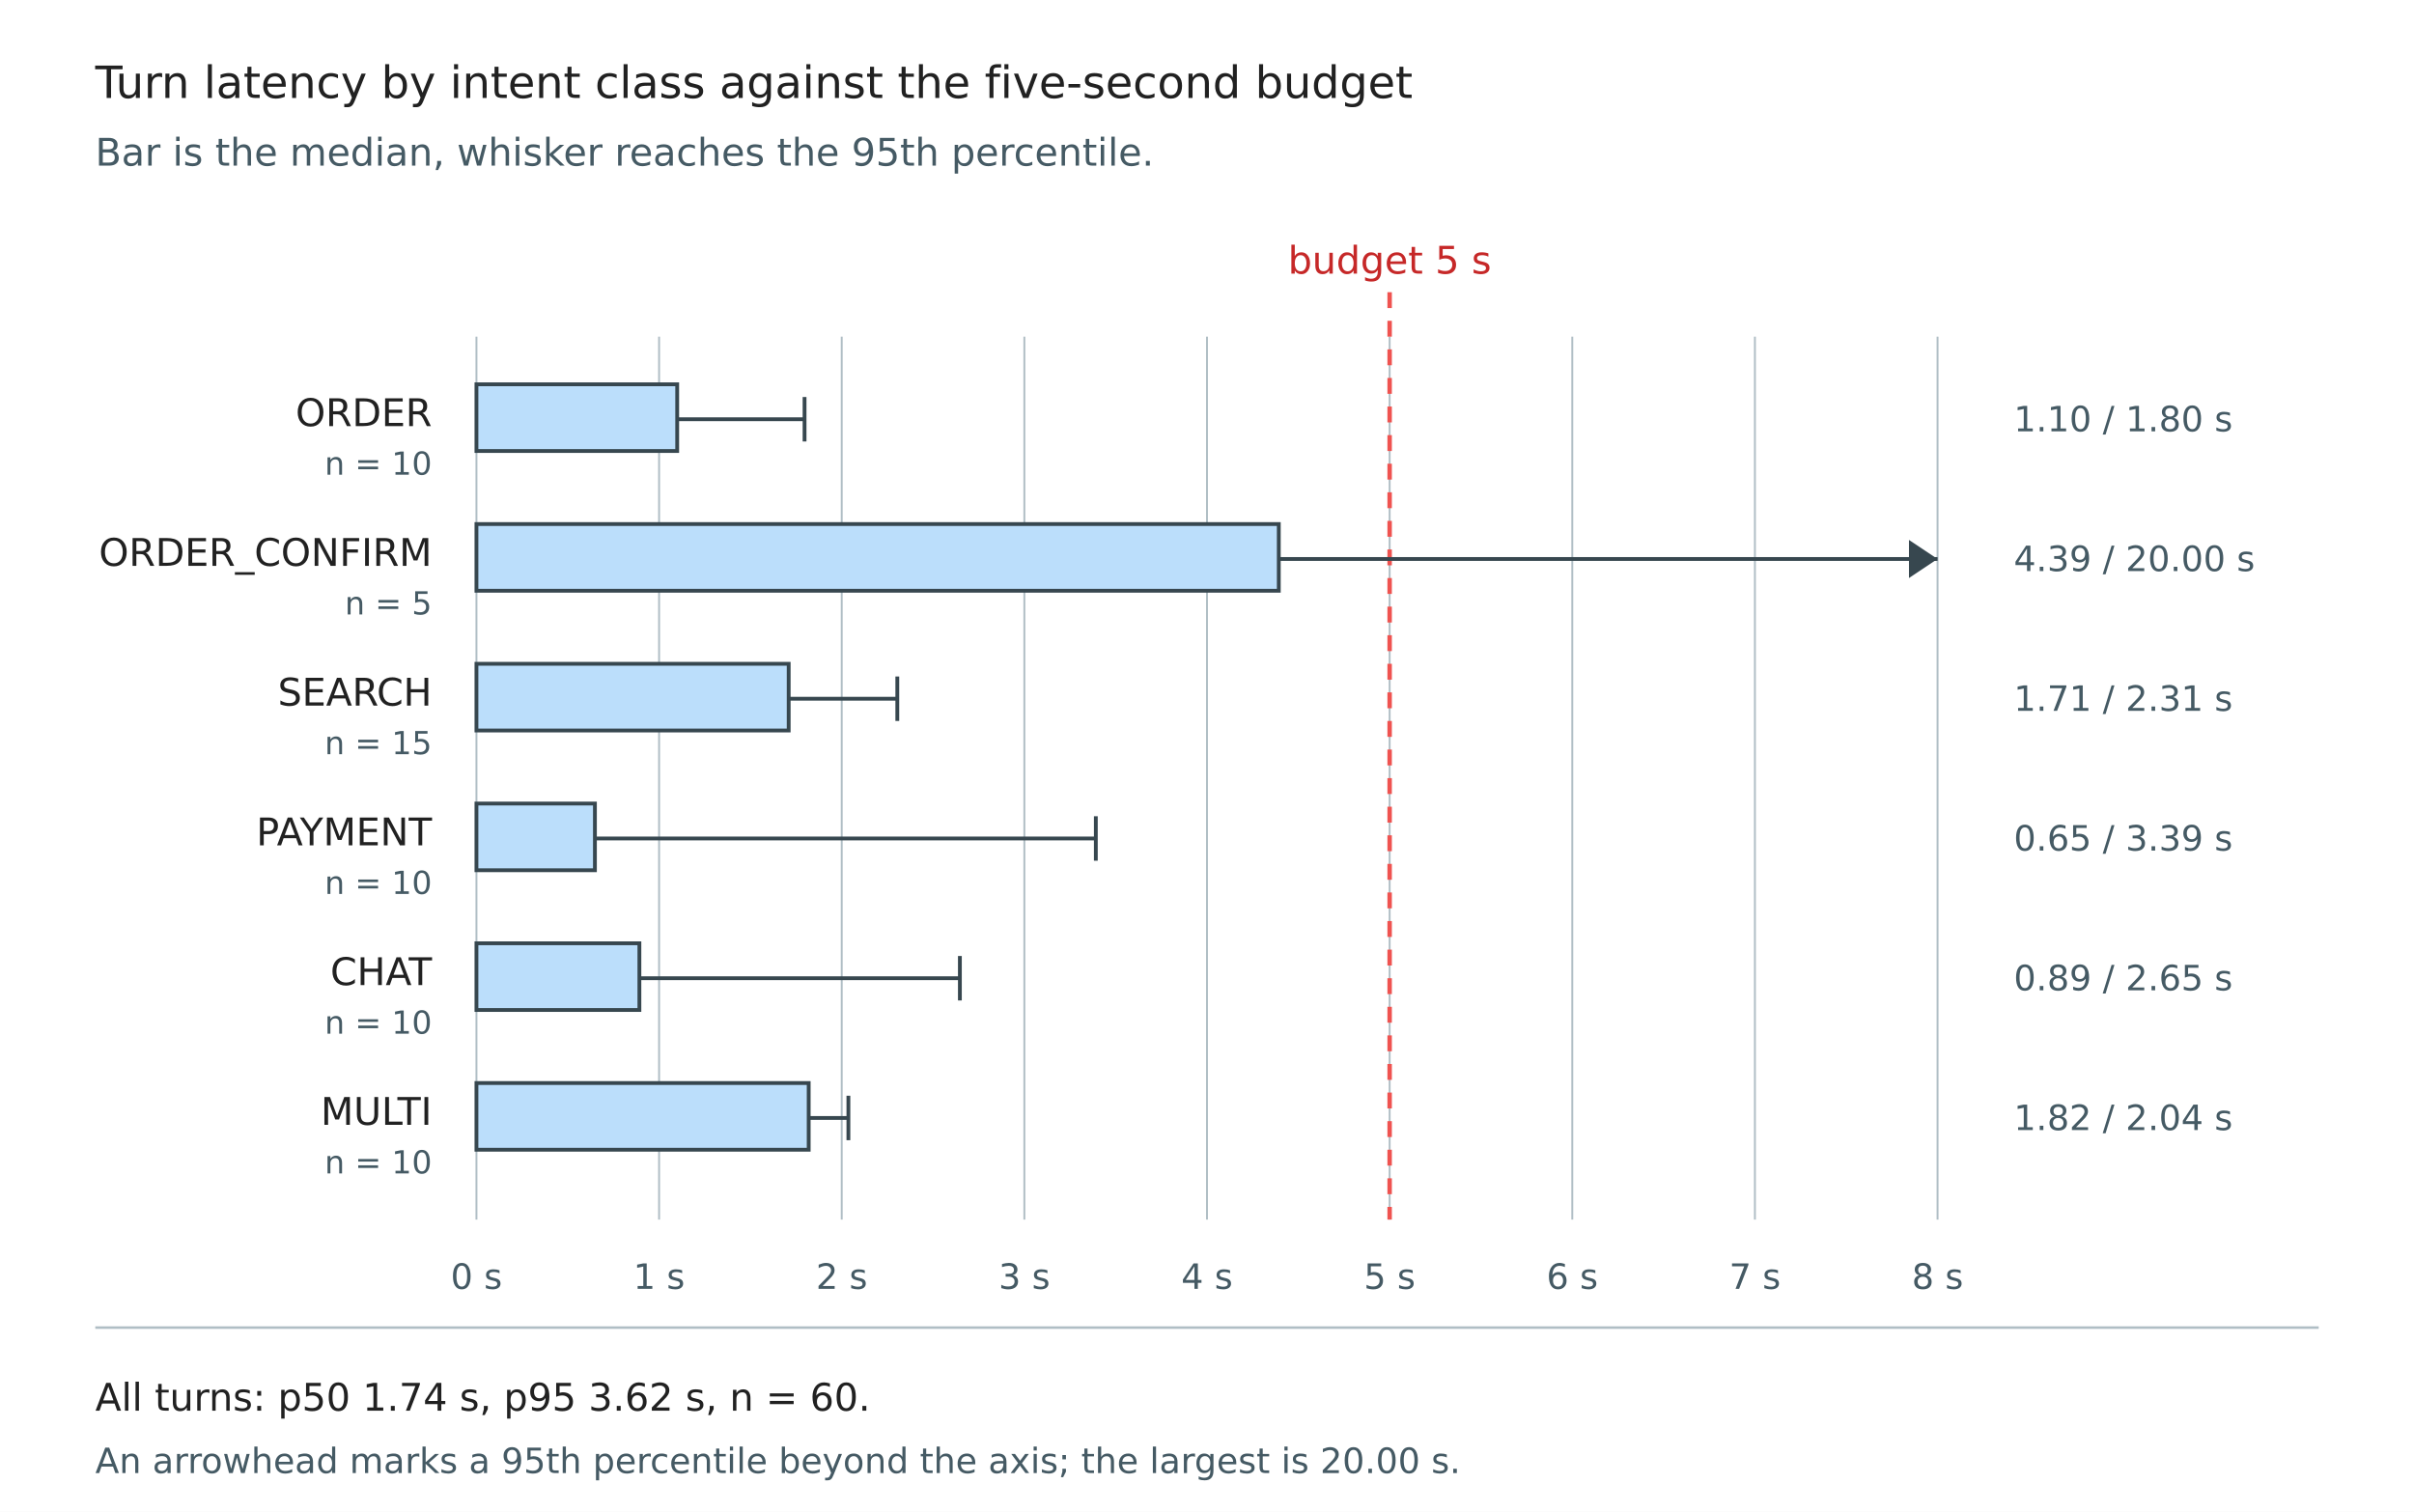
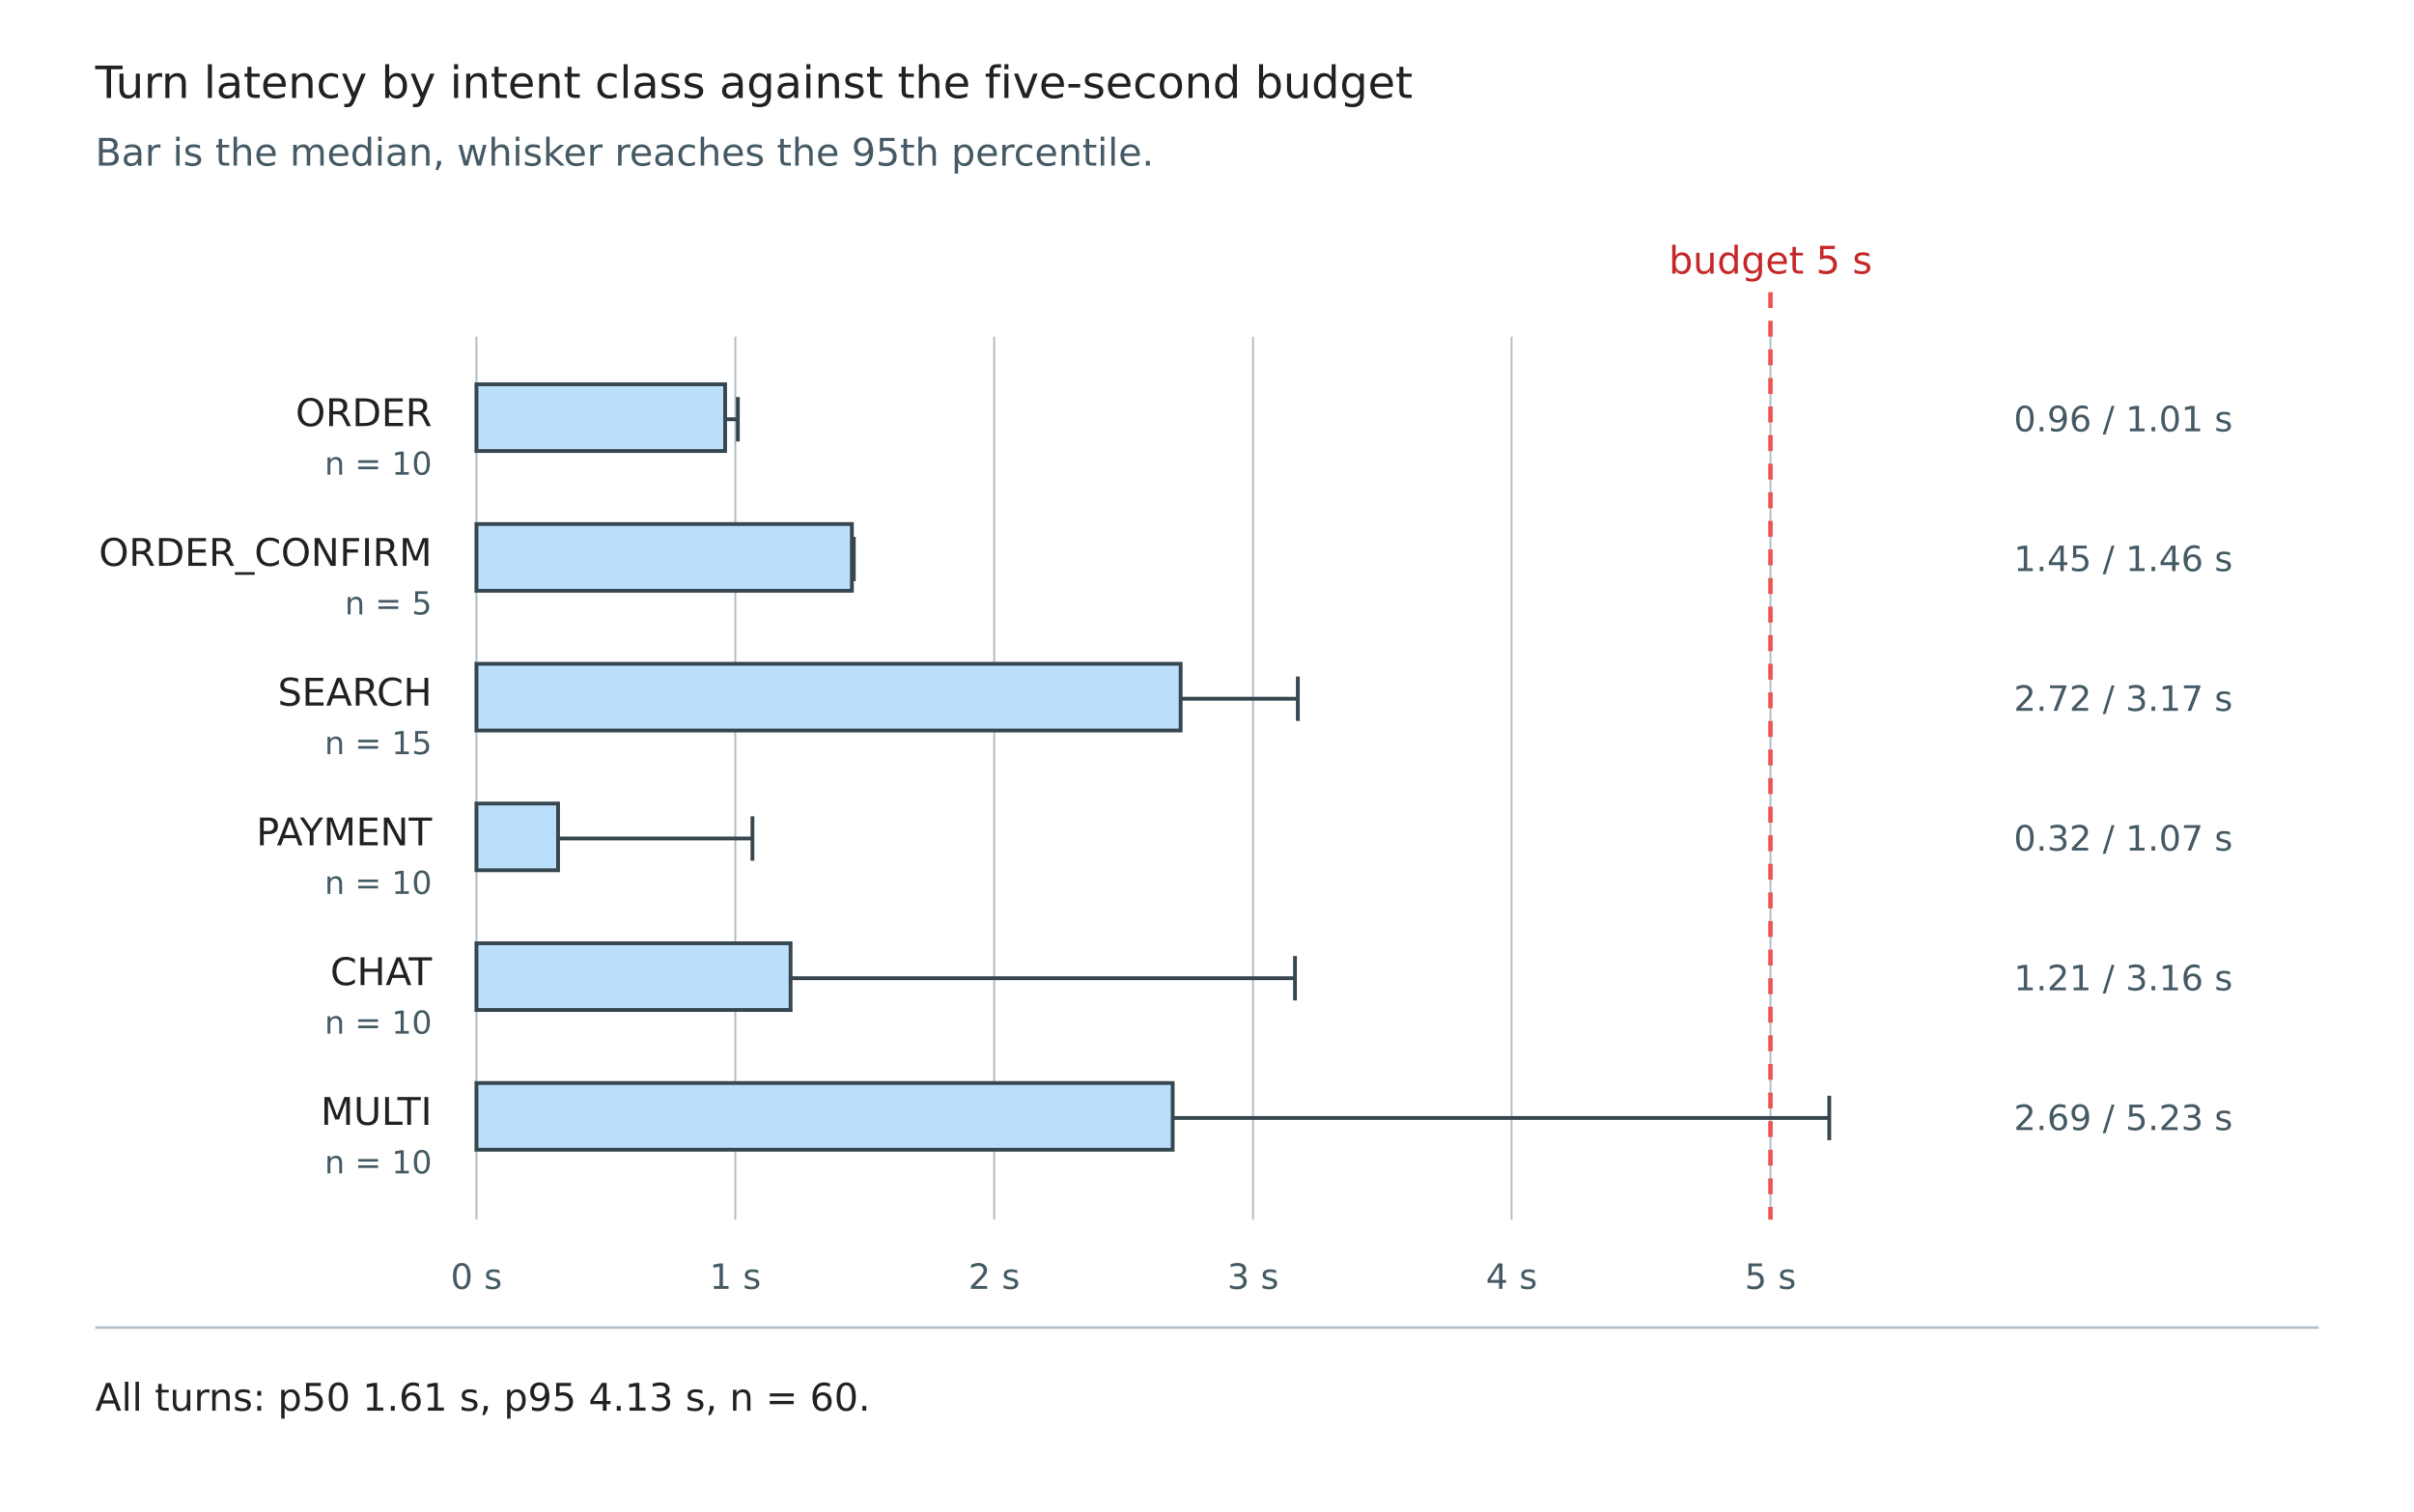
<svg xmlns="http://www.w3.org/2000/svg" width="760" height="476" viewBox="0 0 760 476">
  <rect width="760" height="476" fill="#FFFFFF" />
  <text x="30.0" y="26.0" font-family="DejaVu Sans, Verdana, sans-serif" font-size="14" fill="#212121" text-anchor="start" dominant-baseline="central">Turn latency by intent class against the five-second budget</text>
  <text x="30.0" y="48.0" font-family="DejaVu Sans, Verdana, sans-serif" font-size="12" fill="#455A64" text-anchor="start" dominant-baseline="central">Bar is the median, whisker reaches the 95th percentile.</text>
  <line x1="150.0" y1="106.0" x2="150.0" y2="384.0" stroke="#B0BEC5" stroke-width="0.6" />
  <text x="150.0" y="402.0" font-family="DejaVu Sans, Verdana, sans-serif" font-size="11" fill="#455A64" text-anchor="middle" dominant-baseline="central">0 s</text>
-   <line x1="207.5" y1="106.0" x2="207.5" y2="384.0" stroke="#B0BEC5" stroke-width="0.6" />
-   <text x="207.5" y="402.0" font-family="DejaVu Sans, Verdana, sans-serif" font-size="11" fill="#455A64" text-anchor="middle" dominant-baseline="central">1 s</text>
-   <line x1="265.0" y1="106.0" x2="265.0" y2="384.0" stroke="#B0BEC5" stroke-width="0.6" />
-   <text x="265.0" y="402.0" font-family="DejaVu Sans, Verdana, sans-serif" font-size="11" fill="#455A64" text-anchor="middle" dominant-baseline="central">2 s</text>
-   <line x1="322.5" y1="106.0" x2="322.5" y2="384.0" stroke="#B0BEC5" stroke-width="0.6" />
-   <text x="322.5" y="402.0" font-family="DejaVu Sans, Verdana, sans-serif" font-size="11" fill="#455A64" text-anchor="middle" dominant-baseline="central">3 s</text>
-   <line x1="380.0" y1="106.0" x2="380.0" y2="384.0" stroke="#B0BEC5" stroke-width="0.6" />
-   <text x="380.0" y="402.0" font-family="DejaVu Sans, Verdana, sans-serif" font-size="11" fill="#455A64" text-anchor="middle" dominant-baseline="central">4 s</text>
-   <line x1="437.5" y1="106.0" x2="437.5" y2="384.0" stroke="#B0BEC5" stroke-width="0.6" />
-   <text x="437.5" y="402.0" font-family="DejaVu Sans, Verdana, sans-serif" font-size="11" fill="#455A64" text-anchor="middle" dominant-baseline="central">5 s</text>
-   <line x1="495.0" y1="106.0" x2="495.0" y2="384.0" stroke="#B0BEC5" stroke-width="0.6" />
-   <text x="495.0" y="402.0" font-family="DejaVu Sans, Verdana, sans-serif" font-size="11" fill="#455A64" text-anchor="middle" dominant-baseline="central">6 s</text>
-   <line x1="552.5" y1="106.0" x2="552.5" y2="384.0" stroke="#B0BEC5" stroke-width="0.6" />
-   <text x="552.5" y="402.0" font-family="DejaVu Sans, Verdana, sans-serif" font-size="11" fill="#455A64" text-anchor="middle" dominant-baseline="central">7 s</text>
-   <line x1="610.0" y1="106.0" x2="610.0" y2="384.0" stroke="#B0BEC5" stroke-width="0.6" />
-   <text x="610.0" y="402.0" font-family="DejaVu Sans, Verdana, sans-serif" font-size="11" fill="#455A64" text-anchor="middle" dominant-baseline="central">8 s</text>
-   <line x1="437.5" y1="92.0" x2="437.5" y2="384.0" stroke="#EF5350" stroke-width="1.4" stroke-dasharray="5 4" />
-   <text x="437.5" y="82.0" font-family="DejaVu Sans, Verdana, sans-serif" font-size="12" fill="#C62828" text-anchor="middle" dominant-baseline="central">budget 5 s</text>
+   <line x1="231.5" y1="106.0" x2="231.5" y2="384.0" stroke="#B0BEC5" stroke-width="0.6" />
+   <text x="231.5" y="402.0" font-family="DejaVu Sans, Verdana, sans-serif" font-size="11" fill="#455A64" text-anchor="middle" dominant-baseline="central">1 s</text>
+   <line x1="313.0" y1="106.0" x2="313.0" y2="384.0" stroke="#B0BEC5" stroke-width="0.6" />
+   <text x="313.0" y="402.0" font-family="DejaVu Sans, Verdana, sans-serif" font-size="11" fill="#455A64" text-anchor="middle" dominant-baseline="central">2 s</text>
+   <line x1="394.5" y1="106.0" x2="394.5" y2="384.0" stroke="#B0BEC5" stroke-width="0.6" />
+   <text x="394.5" y="402.0" font-family="DejaVu Sans, Verdana, sans-serif" font-size="11" fill="#455A64" text-anchor="middle" dominant-baseline="central">3 s</text>
+   <line x1="475.9" y1="106.0" x2="475.9" y2="384.0" stroke="#B0BEC5" stroke-width="0.6" />
+   <text x="475.9" y="402.0" font-family="DejaVu Sans, Verdana, sans-serif" font-size="11" fill="#455A64" text-anchor="middle" dominant-baseline="central">4 s</text>
+   <line x1="557.4" y1="106.0" x2="557.4" y2="384.0" stroke="#B0BEC5" stroke-width="0.6" />
+   <text x="557.4" y="402.0" font-family="DejaVu Sans, Verdana, sans-serif" font-size="11" fill="#455A64" text-anchor="middle" dominant-baseline="central">5 s</text>
+   <line x1="557.4" y1="92.0" x2="557.4" y2="384.0" stroke="#EF5350" stroke-width="1.4" stroke-dasharray="5 4" />
+   <text x="557.4" y="82.0" font-family="DejaVu Sans, Verdana, sans-serif" font-size="12" fill="#C62828" text-anchor="middle" dominant-baseline="central">budget 5 s</text>
  <text x="136.0" y="130.0" font-family="DejaVu Sans, Verdana, sans-serif" font-size="12" fill="#212121" text-anchor="end" dominant-baseline="central">ORDER</text>
  <text x="136.0" y="146.0" font-family="DejaVu Sans, Verdana, sans-serif" font-size="10" fill="#455A64" text-anchor="end" dominant-baseline="central">n = 10</text>
-   <rect x="150.0" y="121.0" width="63.2" height="21.0" fill="#BBDEFB" stroke="#37474F" stroke-width="1.2" />
-   <line x1="213.2" y1="132.0" x2="253.3" y2="132.0" stroke="#37474F" stroke-width="1.2" />
-   <line x1="253.3" y1="125.0" x2="253.3" y2="139.0" stroke="#37474F" stroke-width="1.2" />
-   <text x="634.0" y="132.0" font-family="DejaVu Sans, Verdana, sans-serif" font-size="11" fill="#455A64" text-anchor="start" dominant-baseline="central">1.10 / 1.80 s</text>
+   <rect x="150.0" y="121.0" width="78.3" height="21.0" fill="#BBDEFB" stroke="#37474F" stroke-width="1.2" />
+   <line x1="228.3" y1="132.0" x2="232.3" y2="132.0" stroke="#37474F" stroke-width="1.2" />
+   <line x1="232.3" y1="125.0" x2="232.3" y2="139.0" stroke="#37474F" stroke-width="1.2" />
+   <text x="634.0" y="132.0" font-family="DejaVu Sans, Verdana, sans-serif" font-size="11" fill="#455A64" text-anchor="start" dominant-baseline="central">0.96 / 1.01 s</text>
  <text x="136.0" y="174.0" font-family="DejaVu Sans, Verdana, sans-serif" font-size="12" fill="#212121" text-anchor="end" dominant-baseline="central">ORDER_CONFIRM</text>
  <text x="136.0" y="190.0" font-family="DejaVu Sans, Verdana, sans-serif" font-size="10" fill="#455A64" text-anchor="end" dominant-baseline="central">n = 5</text>
-   <rect x="150.0" y="165.0" width="252.6" height="21.0" fill="#BBDEFB" stroke="#37474F" stroke-width="1.2" />
-   <line x1="402.6" y1="176.0" x2="610.0" y2="176.0" stroke="#37474F" stroke-width="1.2" />
-   <polygon points="601.0,170.0 610.0,176.0 601.0,182.0" fill="#37474F" />
-   <text x="634.0" y="176.0" font-family="DejaVu Sans, Verdana, sans-serif" font-size="11" fill="#455A64" text-anchor="start" dominant-baseline="central">4.39 / 20.00 s</text>
+   <rect x="150.0" y="165.0" width="118.2" height="21.0" fill="#BBDEFB" stroke="#37474F" stroke-width="1.2" />
+   <line x1="268.2" y1="176.0" x2="268.8" y2="176.0" stroke="#37474F" stroke-width="1.2" />
+   <line x1="268.8" y1="169.0" x2="268.8" y2="183.0" stroke="#37474F" stroke-width="1.2" />
+   <text x="634.0" y="176.0" font-family="DejaVu Sans, Verdana, sans-serif" font-size="11" fill="#455A64" text-anchor="start" dominant-baseline="central">1.45 / 1.46 s</text>
  <text x="136.0" y="218.0" font-family="DejaVu Sans, Verdana, sans-serif" font-size="12" fill="#212121" text-anchor="end" dominant-baseline="central">SEARCH</text>
  <text x="136.0" y="234.0" font-family="DejaVu Sans, Verdana, sans-serif" font-size="10" fill="#455A64" text-anchor="end" dominant-baseline="central">n = 15</text>
-   <rect x="150.0" y="209.0" width="98.3" height="21.0" fill="#BBDEFB" stroke="#37474F" stroke-width="1.2" />
-   <line x1="248.3" y1="220.0" x2="282.5" y2="220.0" stroke="#37474F" stroke-width="1.2" />
-   <line x1="282.5" y1="213.0" x2="282.5" y2="227.0" stroke="#37474F" stroke-width="1.2" />
-   <text x="634.0" y="220.0" font-family="DejaVu Sans, Verdana, sans-serif" font-size="11" fill="#455A64" text-anchor="start" dominant-baseline="central">1.71 / 2.31 s</text>
+   <rect x="150.0" y="209.0" width="221.7" height="21.0" fill="#BBDEFB" stroke="#37474F" stroke-width="1.2" />
+   <line x1="371.7" y1="220.0" x2="408.6" y2="220.0" stroke="#37474F" stroke-width="1.2" />
+   <line x1="408.6" y1="213.0" x2="408.6" y2="227.0" stroke="#37474F" stroke-width="1.2" />
+   <text x="634.0" y="220.0" font-family="DejaVu Sans, Verdana, sans-serif" font-size="11" fill="#455A64" text-anchor="start" dominant-baseline="central">2.72 / 3.17 s</text>
  <text x="136.0" y="262.0" font-family="DejaVu Sans, Verdana, sans-serif" font-size="12" fill="#212121" text-anchor="end" dominant-baseline="central">PAYMENT</text>
  <text x="136.0" y="278.0" font-family="DejaVu Sans, Verdana, sans-serif" font-size="10" fill="#455A64" text-anchor="end" dominant-baseline="central">n = 10</text>
-   <rect x="150.0" y="253.0" width="37.3" height="21.0" fill="#BBDEFB" stroke="#37474F" stroke-width="1.2" />
-   <line x1="187.3" y1="264.0" x2="345.0" y2="264.0" stroke="#37474F" stroke-width="1.2" />
-   <line x1="345.0" y1="257.0" x2="345.0" y2="271.0" stroke="#37474F" stroke-width="1.2" />
-   <text x="634.0" y="264.0" font-family="DejaVu Sans, Verdana, sans-serif" font-size="11" fill="#455A64" text-anchor="start" dominant-baseline="central">0.65 / 3.39 s</text>
+   <rect x="150.0" y="253.0" width="25.7" height="21.0" fill="#BBDEFB" stroke="#37474F" stroke-width="1.2" />
+   <line x1="175.7" y1="264.0" x2="236.9" y2="264.0" stroke="#37474F" stroke-width="1.2" />
+   <line x1="236.9" y1="257.0" x2="236.9" y2="271.0" stroke="#37474F" stroke-width="1.2" />
+   <text x="634.0" y="264.0" font-family="DejaVu Sans, Verdana, sans-serif" font-size="11" fill="#455A64" text-anchor="start" dominant-baseline="central">0.32 / 1.07 s</text>
  <text x="136.0" y="306.0" font-family="DejaVu Sans, Verdana, sans-serif" font-size="12" fill="#212121" text-anchor="end" dominant-baseline="central">CHAT</text>
  <text x="136.0" y="322.0" font-family="DejaVu Sans, Verdana, sans-serif" font-size="10" fill="#455A64" text-anchor="end" dominant-baseline="central">n = 10</text>
-   <rect x="150.0" y="297.0" width="51.3" height="21.0" fill="#BBDEFB" stroke="#37474F" stroke-width="1.2" />
-   <line x1="201.3" y1="308.0" x2="302.2" y2="308.0" stroke="#37474F" stroke-width="1.2" />
-   <line x1="302.2" y1="301.0" x2="302.2" y2="315.0" stroke="#37474F" stroke-width="1.2" />
-   <text x="634.0" y="308.0" font-family="DejaVu Sans, Verdana, sans-serif" font-size="11" fill="#455A64" text-anchor="start" dominant-baseline="central">0.89 / 2.65 s</text>
+   <rect x="150.0" y="297.0" width="98.9" height="21.0" fill="#BBDEFB" stroke="#37474F" stroke-width="1.2" />
+   <line x1="248.9" y1="308.0" x2="407.7" y2="308.0" stroke="#37474F" stroke-width="1.2" />
+   <line x1="407.7" y1="301.0" x2="407.7" y2="315.0" stroke="#37474F" stroke-width="1.2" />
+   <text x="634.0" y="308.0" font-family="DejaVu Sans, Verdana, sans-serif" font-size="11" fill="#455A64" text-anchor="start" dominant-baseline="central">1.21 / 3.16 s</text>
  <text x="136.0" y="350.0" font-family="DejaVu Sans, Verdana, sans-serif" font-size="12" fill="#212121" text-anchor="end" dominant-baseline="central">MULTI</text>
  <text x="136.0" y="366.0" font-family="DejaVu Sans, Verdana, sans-serif" font-size="10" fill="#455A64" text-anchor="end" dominant-baseline="central">n = 10</text>
-   <rect x="150.0" y="341.0" width="104.6" height="21.0" fill="#BBDEFB" stroke="#37474F" stroke-width="1.2" />
-   <line x1="254.6" y1="352.0" x2="267.1" y2="352.0" stroke="#37474F" stroke-width="1.2" />
-   <line x1="267.1" y1="345.0" x2="267.1" y2="359.0" stroke="#37474F" stroke-width="1.2" />
-   <text x="634.0" y="352.0" font-family="DejaVu Sans, Verdana, sans-serif" font-size="11" fill="#455A64" text-anchor="start" dominant-baseline="central">1.82 / 2.04 s</text>
+   <rect x="150.0" y="341.0" width="219.2" height="21.0" fill="#BBDEFB" stroke="#37474F" stroke-width="1.2" />
+   <line x1="369.2" y1="352.0" x2="575.9" y2="352.0" stroke="#37474F" stroke-width="1.2" />
+   <line x1="575.9" y1="345.0" x2="575.9" y2="359.0" stroke="#37474F" stroke-width="1.2" />
+   <text x="634.0" y="352.0" font-family="DejaVu Sans, Verdana, sans-serif" font-size="11" fill="#455A64" text-anchor="start" dominant-baseline="central">2.69 / 5.23 s</text>
  <line x1="30.0" y1="418.0" x2="730.0" y2="418.0" stroke="#B0BEC5" stroke-width="0.8" />
-   <text x="30.0" y="440.0" font-family="DejaVu Sans, Verdana, sans-serif" font-size="12" fill="#212121" text-anchor="start" dominant-baseline="central">All turns: p50 1.74 s, p95 3.62 s, n = 60.</text>
-   <text x="30.0" y="460.0" font-family="DejaVu Sans, Verdana, sans-serif" font-size="11" fill="#455A64" text-anchor="start" dominant-baseline="central">An arrowhead marks a 95th percentile beyond the axis; the largest is 20.00 s.</text>
+   <text x="30.0" y="440.0" font-family="DejaVu Sans, Verdana, sans-serif" font-size="12" fill="#212121" text-anchor="start" dominant-baseline="central">All turns: p50 1.61 s, p95 4.13 s, n = 60.</text>
</svg>
